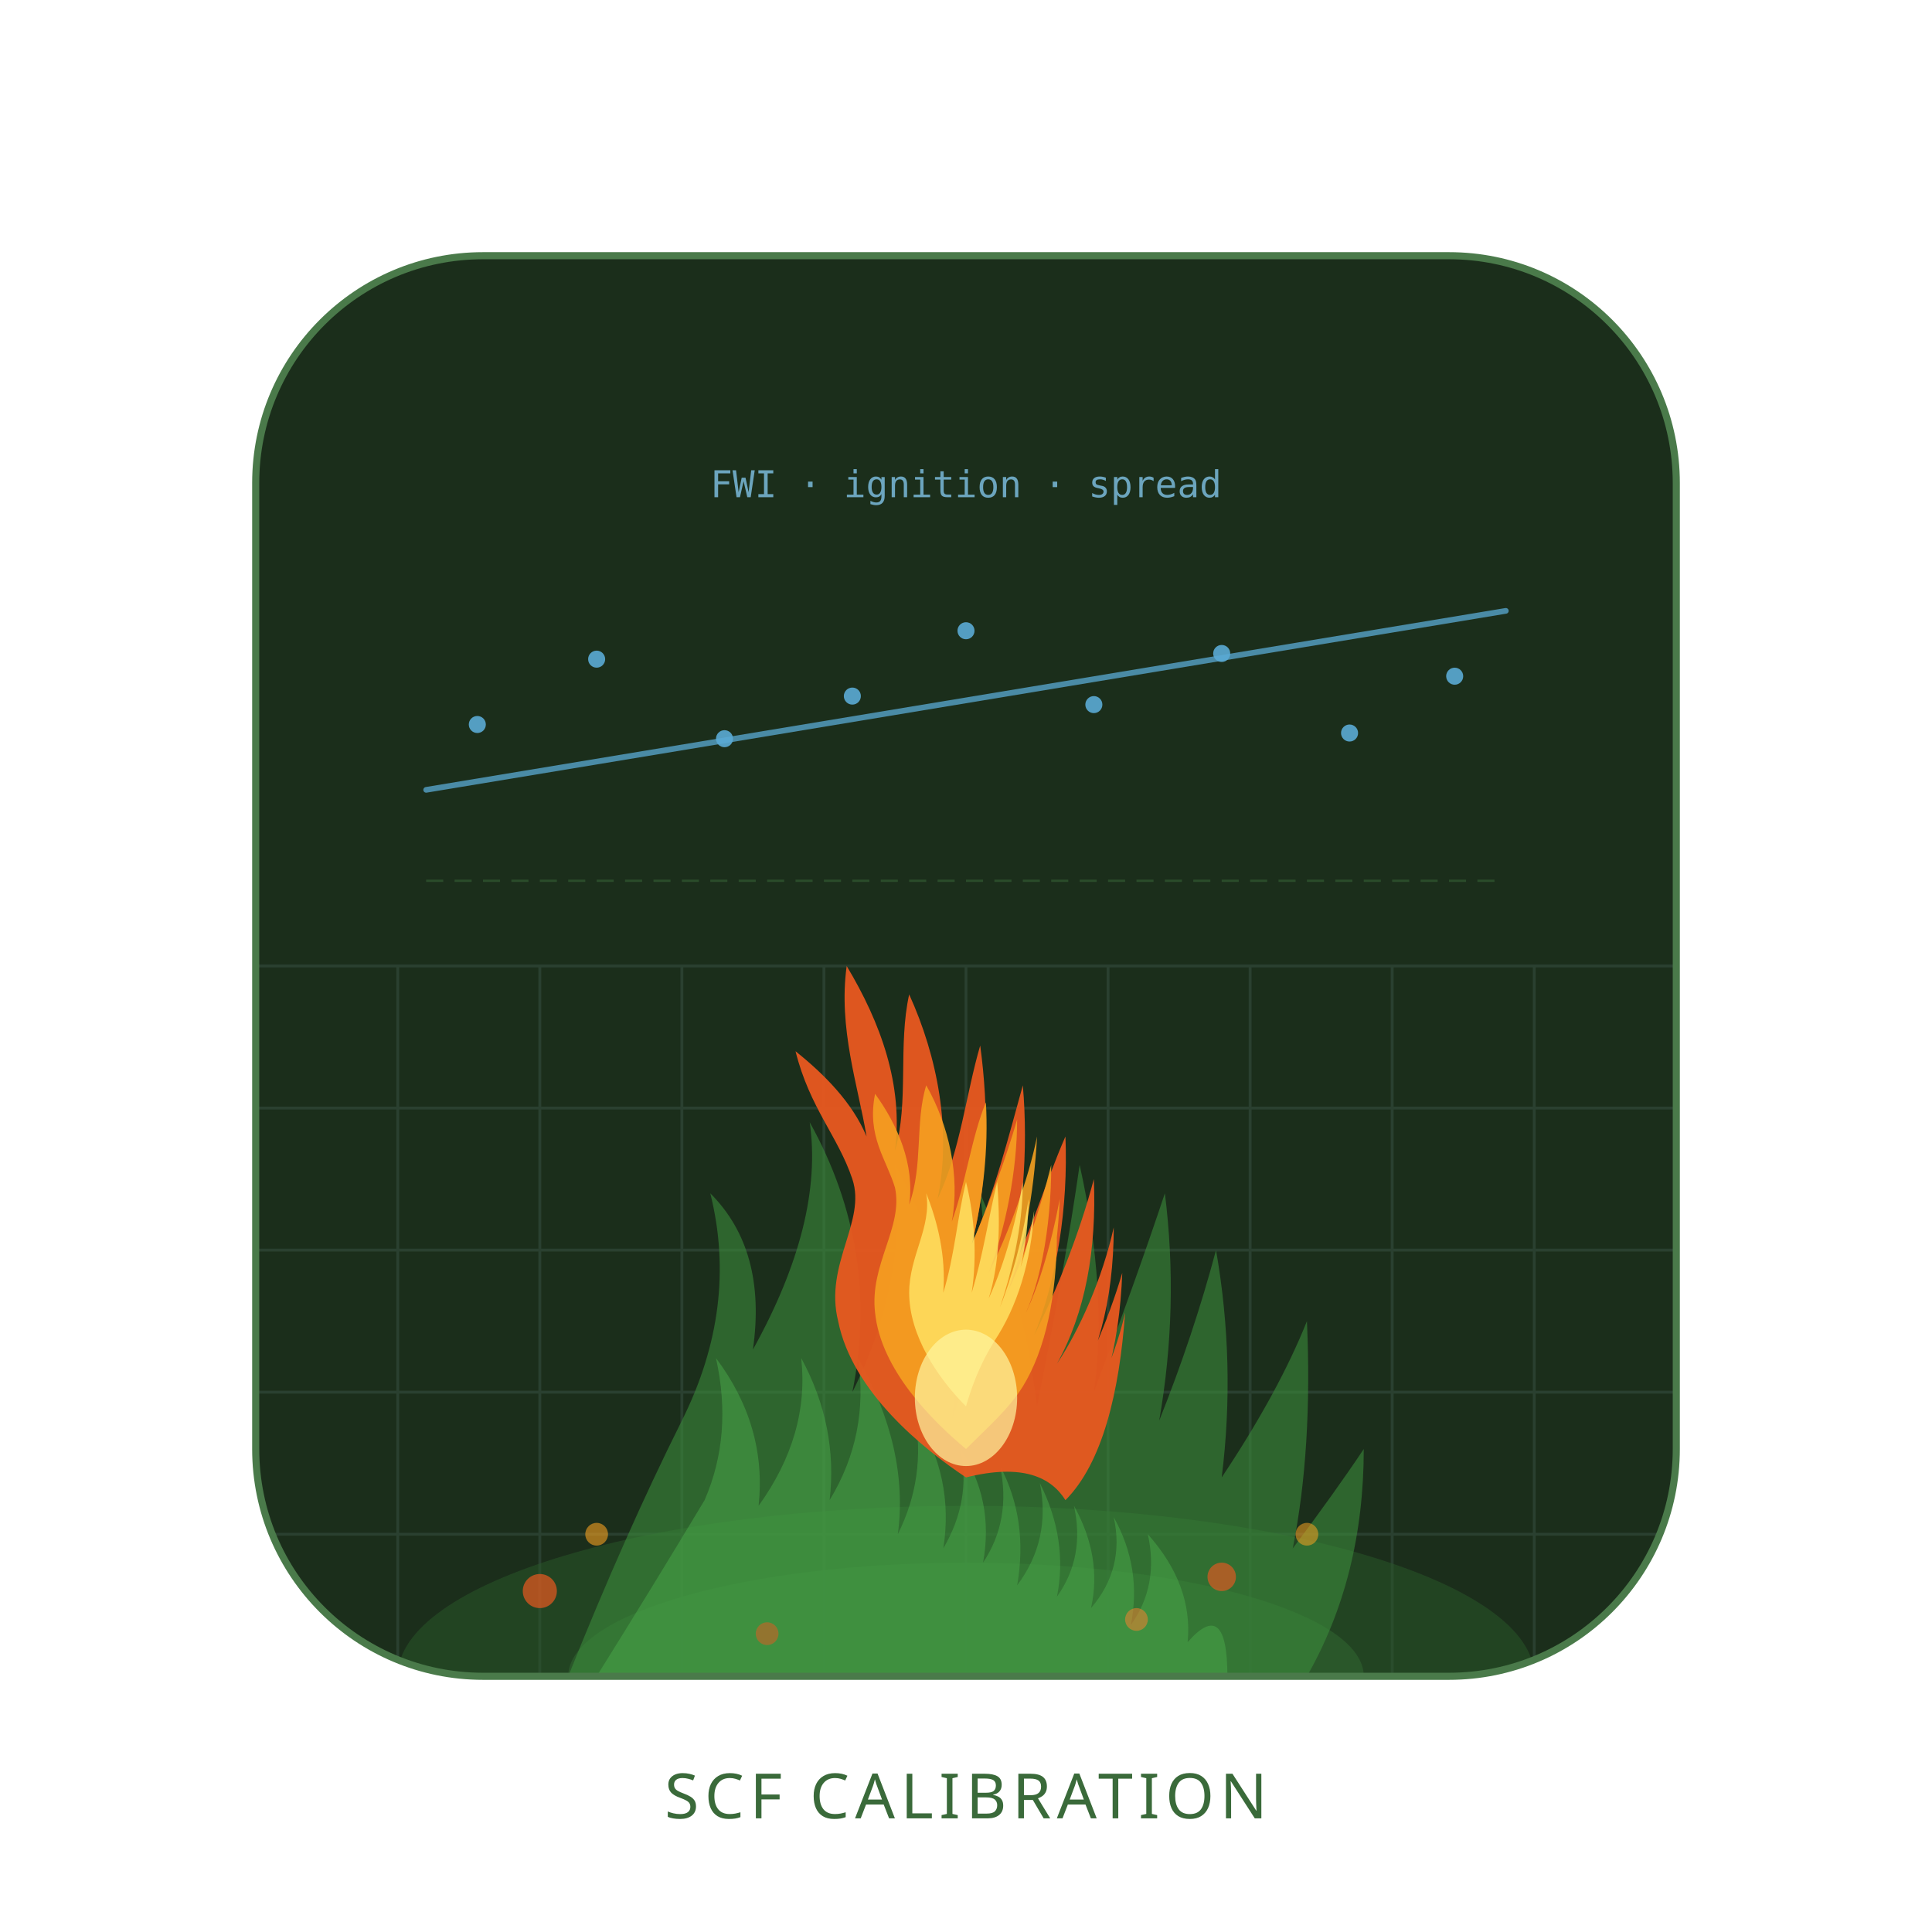
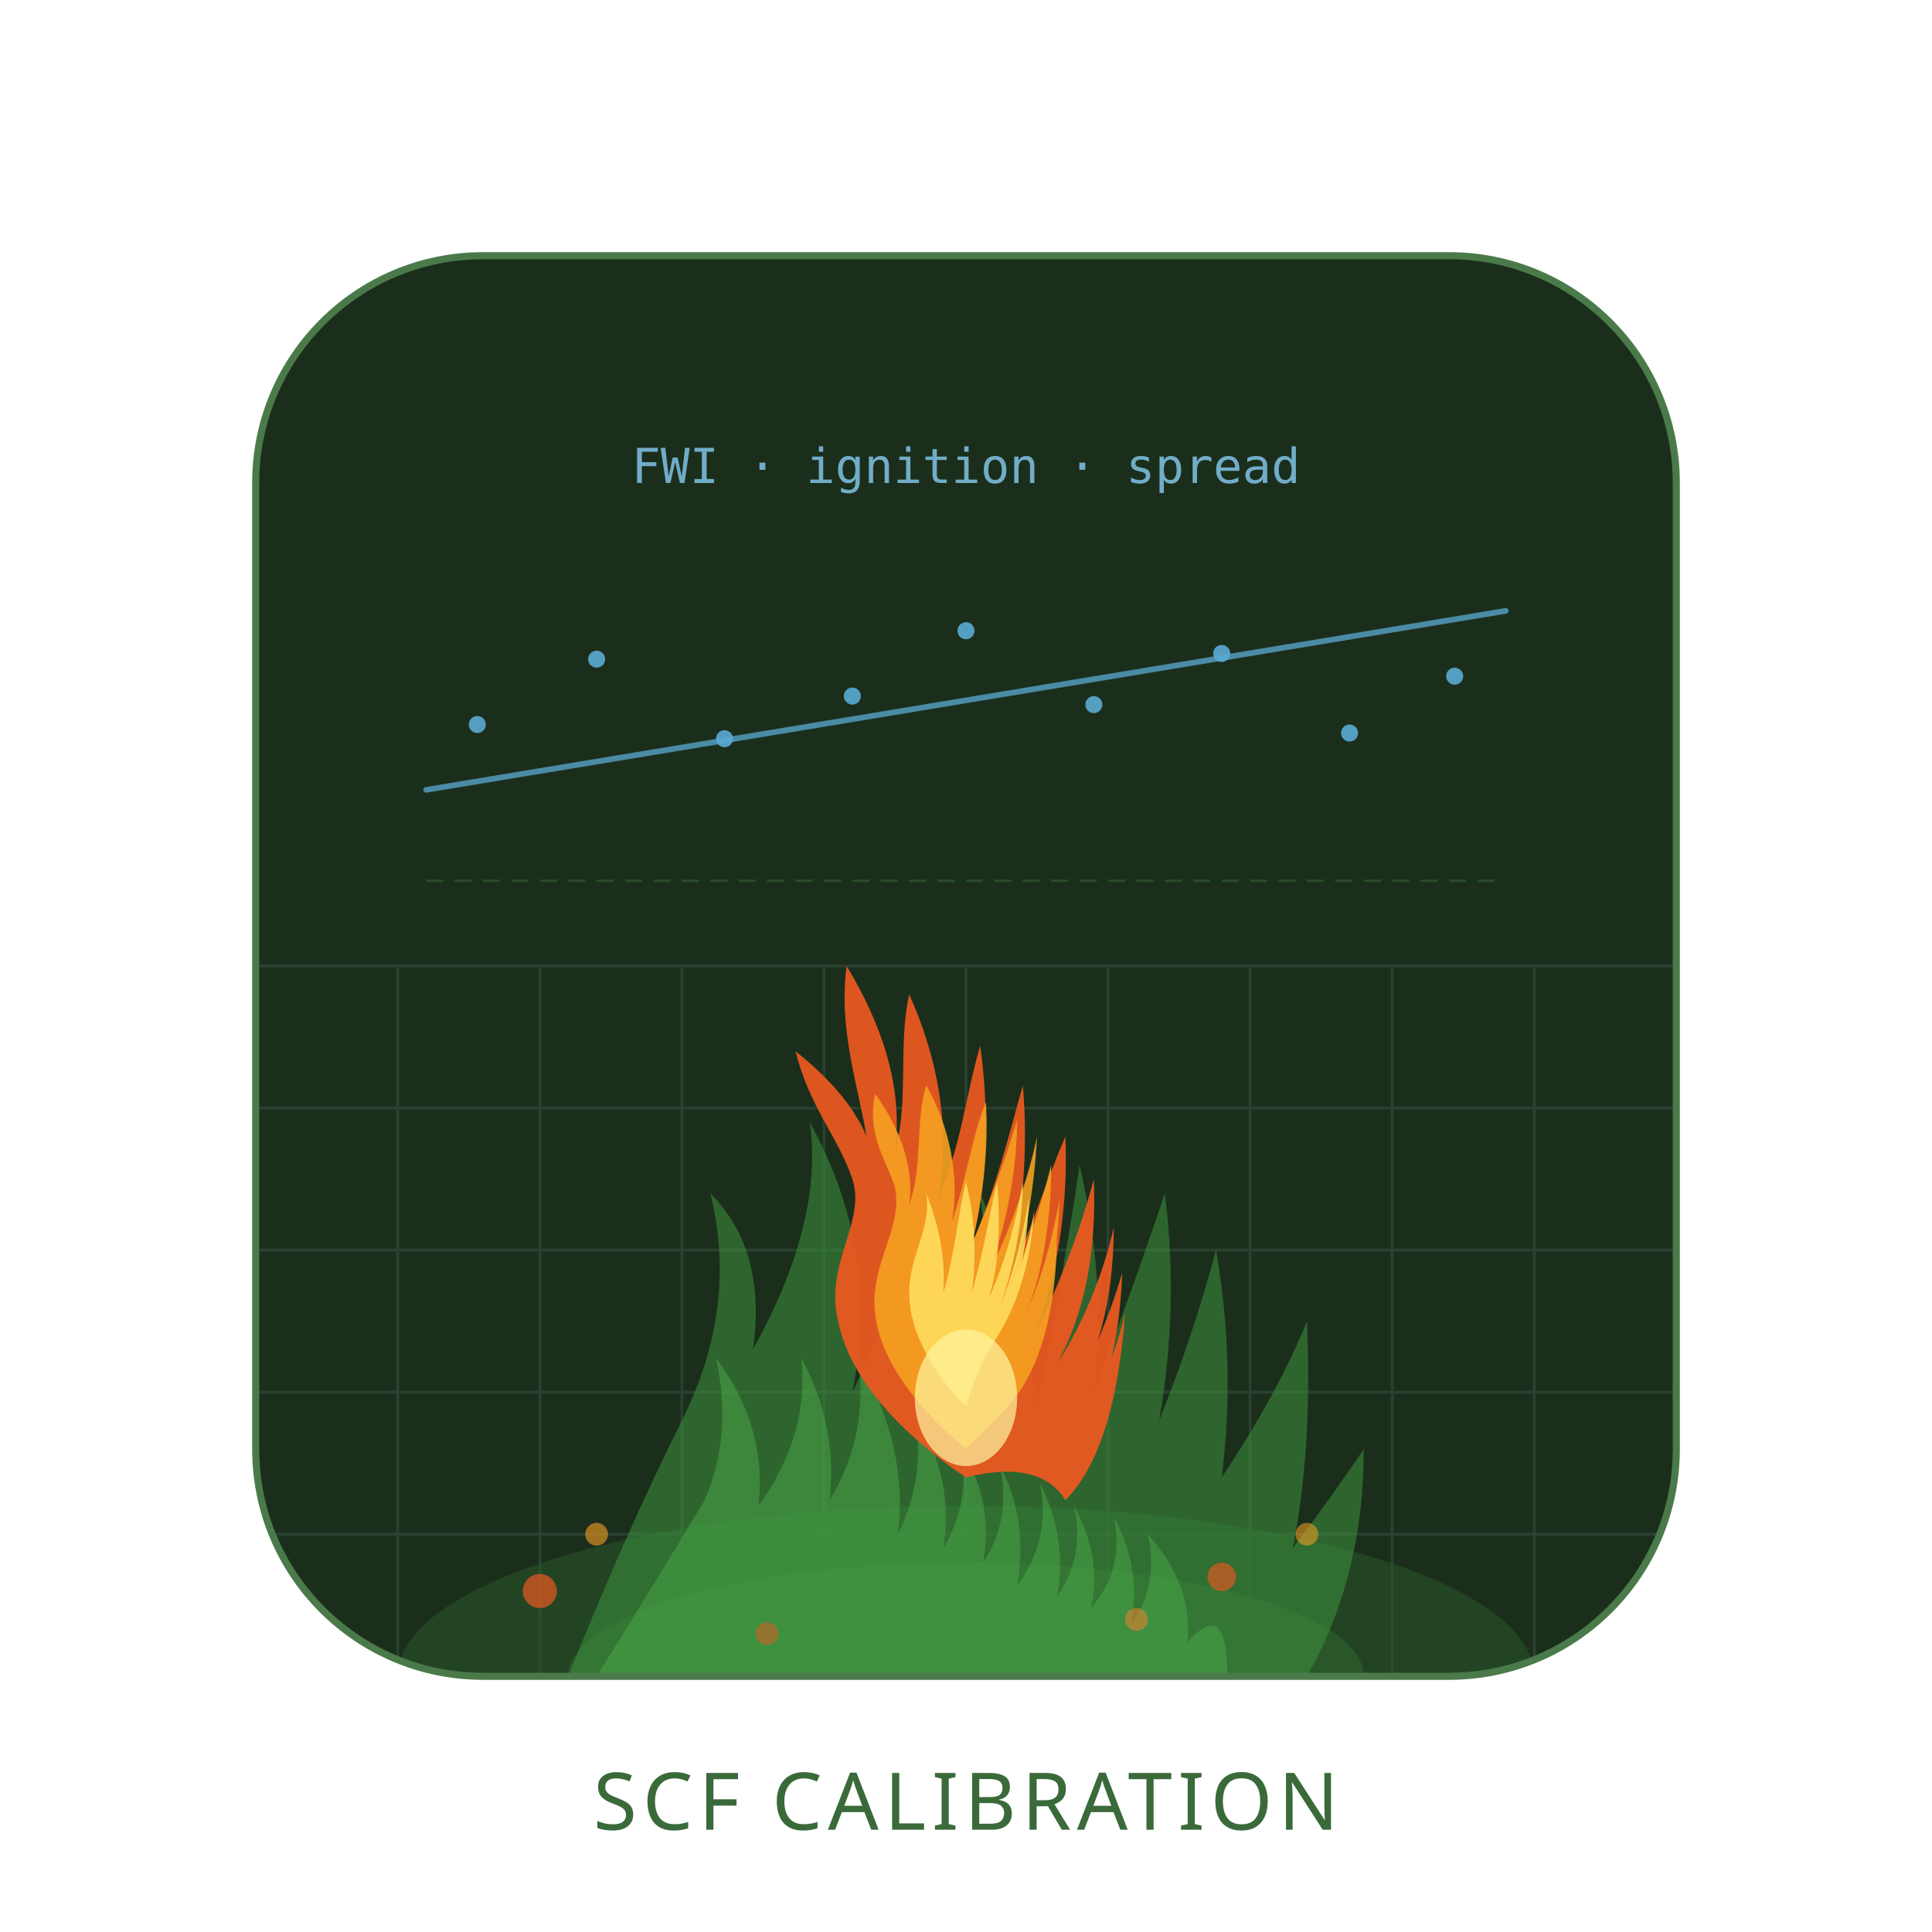
<svg xmlns="http://www.w3.org/2000/svg" width="100%" viewBox="0 0 680 680" role="img">
  <defs>
    <clipPath id="roundClip">
      <rect x="90" y="90" width="500" height="500" rx="80" />
    </clipPath>
  </defs>
  <rect x="90" y="90" width="500" height="500" rx="80" fill="#1b2e1b" style="fill:rgb(27, 46, 27);stroke:none;color:rgb(255, 255, 255);stroke-width:1px;stroke-linecap:butt;stroke-linejoin:miter;opacity:1;font-family:&quot;Anthropic Sans&quot;, -apple-system, &quot;system-ui&quot;, &quot;Segoe UI&quot;, sans-serif;font-size:16px;font-weight:400;text-anchor:start;dominant-baseline:auto" />
  <g clip-path="url(#roundClip)" style="fill:rgb(0, 0, 0);stroke:none;color:rgb(255, 255, 255);stroke-width:1px;stroke-linecap:butt;stroke-linejoin:miter;opacity:1;font-family:&quot;Anthropic Sans&quot;, -apple-system, &quot;system-ui&quot;, &quot;Segoe UI&quot;, sans-serif;font-size:16px;font-weight:400;text-anchor:start;dominant-baseline:auto">
    <rect x="90" y="90" width="500" height="500" fill="#1b2e1b" style="fill:rgb(27, 46, 27);stroke:none;color:rgb(255, 255, 255);stroke-width:1px;stroke-linecap:butt;stroke-linejoin:miter;opacity:1;font-family:&quot;Anthropic Sans&quot;, -apple-system, &quot;system-ui&quot;, &quot;Segoe UI&quot;, sans-serif;font-size:16px;font-weight:400;text-anchor:start;dominant-baseline:auto" />
    <line x1="90" y1="340" x2="590" y2="340" stroke="#2a4030" stroke-width="1" style="fill:rgb(0, 0, 0);stroke:rgb(42, 64, 48);color:rgb(255, 255, 255);stroke-width:1px;stroke-linecap:butt;stroke-linejoin:miter;opacity:1;font-family:&quot;Anthropic Sans&quot;, -apple-system, &quot;system-ui&quot;, &quot;Segoe UI&quot;, sans-serif;font-size:16px;font-weight:400;text-anchor:start;dominant-baseline:auto" />
    <line x1="90" y1="390" x2="590" y2="390" stroke="#2a4030" stroke-width="1" style="fill:rgb(0, 0, 0);stroke:rgb(42, 64, 48);color:rgb(255, 255, 255);stroke-width:1px;stroke-linecap:butt;stroke-linejoin:miter;opacity:1;font-family:&quot;Anthropic Sans&quot;, -apple-system, &quot;system-ui&quot;, &quot;Segoe UI&quot;, sans-serif;font-size:16px;font-weight:400;text-anchor:start;dominant-baseline:auto" />
    <line x1="90" y1="440" x2="590" y2="440" stroke="#2a4030" stroke-width="1" style="fill:rgb(0, 0, 0);stroke:rgb(42, 64, 48);color:rgb(255, 255, 255);stroke-width:1px;stroke-linecap:butt;stroke-linejoin:miter;opacity:1;font-family:&quot;Anthropic Sans&quot;, -apple-system, &quot;system-ui&quot;, &quot;Segoe UI&quot;, sans-serif;font-size:16px;font-weight:400;text-anchor:start;dominant-baseline:auto" />
    <line x1="90" y1="490" x2="590" y2="490" stroke="#2a4030" stroke-width="1" style="fill:rgb(0, 0, 0);stroke:rgb(42, 64, 48);color:rgb(255, 255, 255);stroke-width:1px;stroke-linecap:butt;stroke-linejoin:miter;opacity:1;font-family:&quot;Anthropic Sans&quot;, -apple-system, &quot;system-ui&quot;, &quot;Segoe UI&quot;, sans-serif;font-size:16px;font-weight:400;text-anchor:start;dominant-baseline:auto" />
    <line x1="90" y1="540" x2="590" y2="540" stroke="#2a4030" stroke-width="1" style="fill:rgb(0, 0, 0);stroke:rgb(42, 64, 48);color:rgb(255, 255, 255);stroke-width:1px;stroke-linecap:butt;stroke-linejoin:miter;opacity:1;font-family:&quot;Anthropic Sans&quot;, -apple-system, &quot;system-ui&quot;, &quot;Segoe UI&quot;, sans-serif;font-size:16px;font-weight:400;text-anchor:start;dominant-baseline:auto" />
    <line x1="90" y1="590" x2="590" y2="590" stroke="#2a4030" stroke-width="1" style="fill:rgb(0, 0, 0);stroke:rgb(42, 64, 48);color:rgb(255, 255, 255);stroke-width:1px;stroke-linecap:butt;stroke-linejoin:miter;opacity:1;font-family:&quot;Anthropic Sans&quot;, -apple-system, &quot;system-ui&quot;, &quot;Segoe UI&quot;, sans-serif;font-size:16px;font-weight:400;text-anchor:start;dominant-baseline:auto" />
    <line x1="140" y1="340" x2="140" y2="590" stroke="#2a4030" stroke-width="1" style="fill:rgb(0, 0, 0);stroke:rgb(42, 64, 48);color:rgb(255, 255, 255);stroke-width:1px;stroke-linecap:butt;stroke-linejoin:miter;opacity:1;font-family:&quot;Anthropic Sans&quot;, -apple-system, &quot;system-ui&quot;, &quot;Segoe UI&quot;, sans-serif;font-size:16px;font-weight:400;text-anchor:start;dominant-baseline:auto" />
    <line x1="190" y1="340" x2="190" y2="590" stroke="#2a4030" stroke-width="1" style="fill:rgb(0, 0, 0);stroke:rgb(42, 64, 48);color:rgb(255, 255, 255);stroke-width:1px;stroke-linecap:butt;stroke-linejoin:miter;opacity:1;font-family:&quot;Anthropic Sans&quot;, -apple-system, &quot;system-ui&quot;, &quot;Segoe UI&quot;, sans-serif;font-size:16px;font-weight:400;text-anchor:start;dominant-baseline:auto" />
    <line x1="240" y1="340" x2="240" y2="590" stroke="#2a4030" stroke-width="1" style="fill:rgb(0, 0, 0);stroke:rgb(42, 64, 48);color:rgb(255, 255, 255);stroke-width:1px;stroke-linecap:butt;stroke-linejoin:miter;opacity:1;font-family:&quot;Anthropic Sans&quot;, -apple-system, &quot;system-ui&quot;, &quot;Segoe UI&quot;, sans-serif;font-size:16px;font-weight:400;text-anchor:start;dominant-baseline:auto" />
    <line x1="290" y1="340" x2="290" y2="590" stroke="#2a4030" stroke-width="1" style="fill:rgb(0, 0, 0);stroke:rgb(42, 64, 48);color:rgb(255, 255, 255);stroke-width:1px;stroke-linecap:butt;stroke-linejoin:miter;opacity:1;font-family:&quot;Anthropic Sans&quot;, -apple-system, &quot;system-ui&quot;, &quot;Segoe UI&quot;, sans-serif;font-size:16px;font-weight:400;text-anchor:start;dominant-baseline:auto" />
    <line x1="340" y1="340" x2="340" y2="590" stroke="#2a4030" stroke-width="1" style="fill:rgb(0, 0, 0);stroke:rgb(42, 64, 48);color:rgb(255, 255, 255);stroke-width:1px;stroke-linecap:butt;stroke-linejoin:miter;opacity:1;font-family:&quot;Anthropic Sans&quot;, -apple-system, &quot;system-ui&quot;, &quot;Segoe UI&quot;, sans-serif;font-size:16px;font-weight:400;text-anchor:start;dominant-baseline:auto" />
    <line x1="390" y1="340" x2="390" y2="590" stroke="#2a4030" stroke-width="1" style="fill:rgb(0, 0, 0);stroke:rgb(42, 64, 48);color:rgb(255, 255, 255);stroke-width:1px;stroke-linecap:butt;stroke-linejoin:miter;opacity:1;font-family:&quot;Anthropic Sans&quot;, -apple-system, &quot;system-ui&quot;, &quot;Segoe UI&quot;, sans-serif;font-size:16px;font-weight:400;text-anchor:start;dominant-baseline:auto" />
    <line x1="440" y1="340" x2="440" y2="590" stroke="#2a4030" stroke-width="1" style="fill:rgb(0, 0, 0);stroke:rgb(42, 64, 48);color:rgb(255, 255, 255);stroke-width:1px;stroke-linecap:butt;stroke-linejoin:miter;opacity:1;font-family:&quot;Anthropic Sans&quot;, -apple-system, &quot;system-ui&quot;, &quot;Segoe UI&quot;, sans-serif;font-size:16px;font-weight:400;text-anchor:start;dominant-baseline:auto" />
    <line x1="490" y1="340" x2="490" y2="590" stroke="#2a4030" stroke-width="1" style="fill:rgb(0, 0, 0);stroke:rgb(42, 64, 48);color:rgb(255, 255, 255);stroke-width:1px;stroke-linecap:butt;stroke-linejoin:miter;opacity:1;font-family:&quot;Anthropic Sans&quot;, -apple-system, &quot;system-ui&quot;, &quot;Segoe UI&quot;, sans-serif;font-size:16px;font-weight:400;text-anchor:start;dominant-baseline:auto" />
    <line x1="540" y1="340" x2="540" y2="590" stroke="#2a4030" stroke-width="1" style="fill:rgb(0, 0, 0);stroke:rgb(42, 64, 48);color:rgb(255, 255, 255);stroke-width:1px;stroke-linecap:butt;stroke-linejoin:miter;opacity:1;font-family:&quot;Anthropic Sans&quot;, -apple-system, &quot;system-ui&quot;, &quot;Segoe UI&quot;, sans-serif;font-size:16px;font-weight:400;text-anchor:start;dominant-baseline:auto" />
    <ellipse cx="340" cy="590" rx="200" ry="60" fill="#2a5a2a" opacity="0.5" style="fill:rgb(42, 90, 42);stroke:none;color:rgb(255, 255, 255);stroke-width:1px;stroke-linecap:butt;stroke-linejoin:miter;opacity:0.5;font-family:&quot;Anthropic Sans&quot;, -apple-system, &quot;system-ui&quot;, &quot;Segoe UI&quot;, sans-serif;font-size:16px;font-weight:400;text-anchor:start;dominant-baseline:auto" />
    <ellipse cx="340" cy="590" rx="140" ry="40" fill="#326a32" opacity="0.5" style="fill:rgb(50, 106, 50);stroke:none;color:rgb(255, 255, 255);stroke-width:1px;stroke-linecap:butt;stroke-linejoin:miter;opacity:0.5;font-family:&quot;Anthropic Sans&quot;, -apple-system, &quot;system-ui&quot;, &quot;Segoe UI&quot;, sans-serif;font-size:16px;font-weight:400;text-anchor:start;dominant-baseline:auto" />
    <path d="M200 590 Q220 540 240 500 Q260 460 250 420 Q270 440 265 475 Q290 430 285 395 Q310 440 300 490 Q320 450 315 410 Q340 455 335 500 Q350 460 345 420 Q360 455 365 495 Q375 445 380 410 Q390 455 385 490 Q400 450 410 420 Q415 460 408 500 Q420 470 428 440 Q435 480 430 520 Q450 490 460 465 Q462 510 455 545 Q470 525 480 510 Q480 555 460 590 Z" fill="#3a8a3a" opacity="0.6" style="fill:rgb(58, 138, 58);stroke:none;color:rgb(255, 255, 255);stroke-width:1px;stroke-linecap:butt;stroke-linejoin:miter;opacity:0.6;font-family:&quot;Anthropic Sans&quot;, -apple-system, &quot;system-ui&quot;, &quot;Segoe UI&quot;, sans-serif;font-size:16px;font-weight:400;text-anchor:start;dominant-baseline:auto" />
    <path d="M210 590 Q230 558 248 528 Q258 505 252 478 Q270 502 267 530 Q285 505 282 478 Q295 502 292 528 Q306 505 302 478 Q320 510 316 540 Q326 520 322 498 Q336 520 332 545 Q342 528 338 510 Q350 528 346 550 Q356 535 352 516 Q362 535 358 558 Q370 542 366 522 Q376 542 372 562 Q382 548 378 530 Q388 548 384 566 Q396 552 392 534 Q402 552 398 572 Q408 558 404 540 Q420 558 418 578 Q432 562 432 590 Z" fill="#4aaa4a" opacity="0.5" style="fill:rgb(74, 170, 74);stroke:none;color:rgb(255, 255, 255);stroke-width:1px;stroke-linecap:butt;stroke-linejoin:miter;opacity:0.5;font-family:&quot;Anthropic Sans&quot;, -apple-system, &quot;system-ui&quot;, &quot;Segoe UI&quot;, sans-serif;font-size:16px;font-weight:400;text-anchor:start;dominant-baseline:auto" />
    <path d="M340 520               C 325 510, 300 490, 295 465              C 290 445, 305 430, 300 415              C 295 400, 285 390, 280 370              C 290 378, 300 388, 305 400              C 302 382, 295 362, 298 340              C 310 360, 318 382, 315 405              C 320 388, 316 368, 320 350              C 330 372, 335 398, 330 422              C 338 405, 340 385, 345 368              C 348 390, 348 415, 342 438              C 350 420, 355 400, 360 382              C 362 405, 360 430, 354 452              C 362 436, 368 416, 375 400              C 376 425, 372 450, 364 470              C 372 454, 380 434, 385 415              C 386 440, 382 462, 372 480              C 380 468, 388 450, 392 432              C 392 458, 386 480, 375 495              C 382 483, 390 465, 395 448              C 394 474, 388 498, 375 512              C 382 500, 392 480, 396 462              C 394 490, 388 515, 375 528              C 370 520, 360 515, 340 520Z" fill="#e85820" opacity="0.95" style="fill:rgb(232, 88, 32);stroke:none;color:rgb(255, 255, 255);stroke-width:1px;stroke-linecap:butt;stroke-linejoin:miter;opacity:0.95;font-family:&quot;Anthropic Sans&quot;, -apple-system, &quot;system-ui&quot;, &quot;Segoe UI&quot;, sans-serif;font-size:16px;font-weight:400;text-anchor:start;dominant-baseline:auto" />
    <path d="M340 510               C 328 500, 310 482, 308 462              C 306 445, 318 432, 315 418              C 312 408, 305 400, 308 385              C 316 396, 322 410, 320 424              C 325 410, 322 395, 326 382              C 334 396, 338 414, 335 430              C 340 416, 342 400, 347 388              C 348 404, 346 422, 342 438              C 348 424, 354 408, 358 394              C 358 412, 354 432, 348 448              C 355 434, 362 415, 365 400              C 364 420, 360 442, 354 456              C 360 444, 366 426, 370 410              C 370 432, 366 455, 358 468              C 365 456, 370 438, 373 422              C 372 444, 368 464, 360 478              C 365 466, 370 450, 372 434              C 372 456, 368 475, 360 488              C 355 496, 348 502, 340 510Z" fill="#f5a020" opacity="0.9" style="fill:rgb(245, 160, 32);stroke:none;color:rgb(255, 255, 255);stroke-width:1px;stroke-linecap:butt;stroke-linejoin:miter;opacity:0.9;font-family:&quot;Anthropic Sans&quot;, -apple-system, &quot;system-ui&quot;, &quot;Segoe UI&quot;, sans-serif;font-size:16px;font-weight:400;text-anchor:start;dominant-baseline:auto" />
    <path d="M340 495               C 330 485, 320 470, 320 455              C 320 442, 328 432, 326 420              C 330 430, 333 442, 332 455              C 336 442, 337 428, 340 416              C 343 428, 344 442, 342 455              C 346 442, 348 428, 351 416              C 352 430, 352 444, 348 457              C 354 444, 358 428, 360 416              C 360 432, 356 448, 352 460              C 356 450, 360 436, 362 422              C 362 438, 358 455, 352 466              C 356 456, 362 440, 364 426              C 363 444, 358 460, 350 472              C 345 480, 342 488, 340 495Z" fill="#ffe060" opacity="0.85" style="fill:rgb(255, 224, 96);stroke:none;color:rgb(255, 255, 255);stroke-width:1px;stroke-linecap:butt;stroke-linejoin:miter;opacity:0.85;font-family:&quot;Anthropic Sans&quot;, -apple-system, &quot;system-ui&quot;, &quot;Segoe UI&quot;, sans-serif;font-size:16px;font-weight:400;text-anchor:start;dominant-baseline:auto" />
    <ellipse cx="340" cy="492" rx="18" ry="24" fill="#fff5a0" opacity="0.7" style="fill:rgb(255, 245, 160);stroke:none;color:rgb(255, 255, 255);stroke-width:1px;stroke-linecap:butt;stroke-linejoin:miter;opacity:0.7;font-family:&quot;Anthropic Sans&quot;, -apple-system, &quot;system-ui&quot;, &quot;Segoe UI&quot;, sans-serif;font-size:16px;font-weight:400;text-anchor:start;dominant-baseline:auto" />
    <circle cx="190" cy="560" r="6" fill="#e85820" opacity="0.7" style="fill:rgb(232, 88, 32);stroke:none;color:rgb(255, 255, 255);stroke-width:1px;stroke-linecap:butt;stroke-linejoin:miter;opacity:0.7;font-family:&quot;Anthropic Sans&quot;, -apple-system, &quot;system-ui&quot;, &quot;Segoe UI&quot;, sans-serif;font-size:16px;font-weight:400;text-anchor:start;dominant-baseline:auto" />
    <circle cx="210" cy="540" r="4" fill="#f5a020" opacity="0.6" style="fill:rgb(245, 160, 32);stroke:none;color:rgb(255, 255, 255);stroke-width:1px;stroke-linecap:butt;stroke-linejoin:miter;opacity:0.6;font-family:&quot;Anthropic Sans&quot;, -apple-system, &quot;system-ui&quot;, &quot;Segoe UI&quot;, sans-serif;font-size:16px;font-weight:400;text-anchor:start;dominant-baseline:auto" />
    <circle cx="430" cy="555" r="5" fill="#e85820" opacity="0.65" style="fill:rgb(232, 88, 32);stroke:none;color:rgb(255, 255, 255);stroke-width:1px;stroke-linecap:butt;stroke-linejoin:miter;opacity:0.65;font-family:&quot;Anthropic Sans&quot;, -apple-system, &quot;system-ui&quot;, &quot;Segoe UI&quot;, sans-serif;font-size:16px;font-weight:400;text-anchor:start;dominant-baseline:auto" />
    <circle cx="460" cy="540" r="4" fill="#f5a020" opacity="0.55" style="fill:rgb(245, 160, 32);stroke:none;color:rgb(255, 255, 255);stroke-width:1px;stroke-linecap:butt;stroke-linejoin:miter;opacity:0.55;font-family:&quot;Anthropic Sans&quot;, -apple-system, &quot;system-ui&quot;, &quot;Segoe UI&quot;, sans-serif;font-size:16px;font-weight:400;text-anchor:start;dominant-baseline:auto" />
    <circle cx="270" cy="575" r="4" fill="#e85820" opacity="0.5" style="fill:rgb(232, 88, 32);stroke:none;color:rgb(255, 255, 255);stroke-width:1px;stroke-linecap:butt;stroke-linejoin:miter;opacity:0.5;font-family:&quot;Anthropic Sans&quot;, -apple-system, &quot;system-ui&quot;, &quot;Segoe UI&quot;, sans-serif;font-size:16px;font-weight:400;text-anchor:start;dominant-baseline:auto" />
    <circle cx="400" cy="570" r="4" fill="#f08030" opacity="0.55" style="fill:rgb(240, 128, 48);stroke:none;color:rgb(255, 255, 255);stroke-width:1px;stroke-linecap:butt;stroke-linejoin:miter;opacity:0.55;font-family:&quot;Anthropic Sans&quot;, -apple-system, &quot;system-ui&quot;, &quot;Segoe UI&quot;, sans-serif;font-size:16px;font-weight:400;text-anchor:start;dominant-baseline:auto" />
    <circle cx="168" cy="255" r="3" fill="#5aaad4" opacity="0.9" style="fill:rgb(90, 170, 212);stroke:none;color:rgb(255, 255, 255);stroke-width:1px;stroke-linecap:butt;stroke-linejoin:miter;opacity:0.9;font-family:&quot;Anthropic Sans&quot;, -apple-system, &quot;system-ui&quot;, &quot;Segoe UI&quot;, sans-serif;font-size:16px;font-weight:400;text-anchor:start;dominant-baseline:auto" />
    <circle cx="210" cy="232" r="3" fill="#5aaad4" opacity="0.9" style="fill:rgb(90, 170, 212);stroke:none;color:rgb(255, 255, 255);stroke-width:1px;stroke-linecap:butt;stroke-linejoin:miter;opacity:0.9;font-family:&quot;Anthropic Sans&quot;, -apple-system, &quot;system-ui&quot;, &quot;Segoe UI&quot;, sans-serif;font-size:16px;font-weight:400;text-anchor:start;dominant-baseline:auto" />
    <circle cx="255" cy="260" r="3" fill="#5aaad4" opacity="0.9" style="fill:rgb(90, 170, 212);stroke:none;color:rgb(255, 255, 255);stroke-width:1px;stroke-linecap:butt;stroke-linejoin:miter;opacity:0.9;font-family:&quot;Anthropic Sans&quot;, -apple-system, &quot;system-ui&quot;, &quot;Segoe UI&quot;, sans-serif;font-size:16px;font-weight:400;text-anchor:start;dominant-baseline:auto" />
    <circle cx="300" cy="245" r="3" fill="#5aaad4" opacity="0.9" style="fill:rgb(90, 170, 212);stroke:none;color:rgb(255, 255, 255);stroke-width:1px;stroke-linecap:butt;stroke-linejoin:miter;opacity:0.9;font-family:&quot;Anthropic Sans&quot;, -apple-system, &quot;system-ui&quot;, &quot;Segoe UI&quot;, sans-serif;font-size:16px;font-weight:400;text-anchor:start;dominant-baseline:auto" />
    <circle cx="340" cy="222" r="3" fill="#5aaad4" opacity="0.9" style="fill:rgb(90, 170, 212);stroke:none;color:rgb(255, 255, 255);stroke-width:1px;stroke-linecap:butt;stroke-linejoin:miter;opacity:0.9;font-family:&quot;Anthropic Sans&quot;, -apple-system, &quot;system-ui&quot;, &quot;Segoe UI&quot;, sans-serif;font-size:16px;font-weight:400;text-anchor:start;dominant-baseline:auto" />
    <circle cx="385" cy="248" r="3" fill="#5aaad4" opacity="0.9" style="fill:rgb(90, 170, 212);stroke:none;color:rgb(255, 255, 255);stroke-width:1px;stroke-linecap:butt;stroke-linejoin:miter;opacity:0.9;font-family:&quot;Anthropic Sans&quot;, -apple-system, &quot;system-ui&quot;, &quot;Segoe UI&quot;, sans-serif;font-size:16px;font-weight:400;text-anchor:start;dominant-baseline:auto" />
    <circle cx="430" cy="230" r="3" fill="#5aaad4" opacity="0.9" style="fill:rgb(90, 170, 212);stroke:none;color:rgb(255, 255, 255);stroke-width:1px;stroke-linecap:butt;stroke-linejoin:miter;opacity:0.9;font-family:&quot;Anthropic Sans&quot;, -apple-system, &quot;system-ui&quot;, &quot;Segoe UI&quot;, sans-serif;font-size:16px;font-weight:400;text-anchor:start;dominant-baseline:auto" />
    <circle cx="475" cy="258" r="3" fill="#5aaad4" opacity="0.9" style="fill:rgb(90, 170, 212);stroke:none;color:rgb(255, 255, 255);stroke-width:1px;stroke-linecap:butt;stroke-linejoin:miter;opacity:0.9;font-family:&quot;Anthropic Sans&quot;, -apple-system, &quot;system-ui&quot;, &quot;Segoe UI&quot;, sans-serif;font-size:16px;font-weight:400;text-anchor:start;dominant-baseline:auto" />
    <circle cx="512" cy="238" r="3" fill="#5aaad4" opacity="0.9" style="fill:rgb(90, 170, 212);stroke:none;color:rgb(255, 255, 255);stroke-width:1px;stroke-linecap:butt;stroke-linejoin:miter;opacity:0.9;font-family:&quot;Anthropic Sans&quot;, -apple-system, &quot;system-ui&quot;, &quot;Segoe UI&quot;, sans-serif;font-size:16px;font-weight:400;text-anchor:start;dominant-baseline:auto" />
    <line x1="150" y1="278" x2="530" y2="215" stroke="#5aaad4" stroke-width="2" stroke-linecap="round" fill="none" opacity="0.75" style="fill:none;stroke:rgb(90, 170, 212);color:rgb(255, 255, 255);stroke-width:2px;stroke-linecap:round;stroke-linejoin:miter;opacity:0.75;font-family:&quot;Anthropic Sans&quot;, -apple-system, &quot;system-ui&quot;, &quot;Segoe UI&quot;, sans-serif;font-size:16px;font-weight:400;text-anchor:start;dominant-baseline:auto" />
    <line x1="150" y1="310" x2="530" y2="310" stroke="#3a6a3a" stroke-width="0.8" stroke-dasharray="6 4" fill="none" opacity="0.5" style="fill:none;stroke:rgb(58, 106, 58);color:rgb(255, 255, 255);stroke-width:0.8px;stroke-dasharray:6px, 4px;stroke-linecap:butt;stroke-linejoin:miter;opacity:0.5;font-family:&quot;Anthropic Sans&quot;, -apple-system, &quot;system-ui&quot;, &quot;Segoe UI&quot;, sans-serif;font-size:16px;font-weight:400;text-anchor:start;dominant-baseline:auto" />
-     <text x="340" y="175" text-anchor="middle" font-family="monospace" font-size="13" fill="#7abada" opacity="0.85" font-weight="500" style="fill:rgb(122, 186, 218);stroke:none;color:rgb(255, 255, 255);stroke-width:1px;stroke-linecap:butt;stroke-linejoin:miter;opacity:0.85;font-family:monospace;font-size:13px;font-weight:500;text-anchor:middle;dominant-baseline:auto">FWI  ·  ignition  ·  spread</text>
+     <text x="340" y="170" text-anchor="middle" font-family="monospace" font-size="17" fill="#7abada" opacity="0.9" font-weight="500" style="fill:rgb(122, 186, 218);stroke:none;color:rgb(255, 255, 255);stroke-width:1px;stroke-linecap:butt;stroke-linejoin:miter;opacity:0.9;font-family:monospace;font-size:17px;font-weight:500;text-anchor:middle;dominant-baseline:auto">FWI  ·  ignition  ·  spread</text>
  </g>
  <rect x="90" y="90" width="500" height="500" rx="80" fill="none" stroke="#4a7a4a" stroke-width="2.5" style="fill:none;stroke:rgb(74, 122, 74);color:rgb(255, 255, 255);stroke-width:2.5px;stroke-linecap:butt;stroke-linejoin:miter;opacity:1;font-family:&quot;Anthropic Sans&quot;, -apple-system, &quot;system-ui&quot;, &quot;Segoe UI&quot;, sans-serif;font-size:16px;font-weight:400;text-anchor:start;dominant-baseline:auto" />
-   <text x="340" y="640" text-anchor="middle" font-family="sans-serif" font-size="22" fill="#3a6a3a" font-weight="500" letter-spacing="2" style="fill:rgb(58, 106, 58);stroke:none;color:rgb(255, 255, 255);stroke-width:1px;stroke-linecap:butt;stroke-linejoin:miter;opacity:1;font-family:sans-serif;font-size:22px;font-weight:500;text-anchor:middle;dominant-baseline:auto">SCF  CALIBRATION</text>
+   <text x="340" y="644" text-anchor="middle" font-family="sans-serif" font-size="28" fill="#3a6a3a" font-weight="500" letter-spacing="2" style="fill:rgb(58, 106, 58);stroke:none;color:rgb(255, 255, 255);stroke-width:1px;stroke-linecap:butt;stroke-linejoin:miter;opacity:1;font-family:sans-serif;font-size:28px;font-weight:500;text-anchor:middle;dominant-baseline:auto">SCF  CALIBRATION</text>
</svg>
